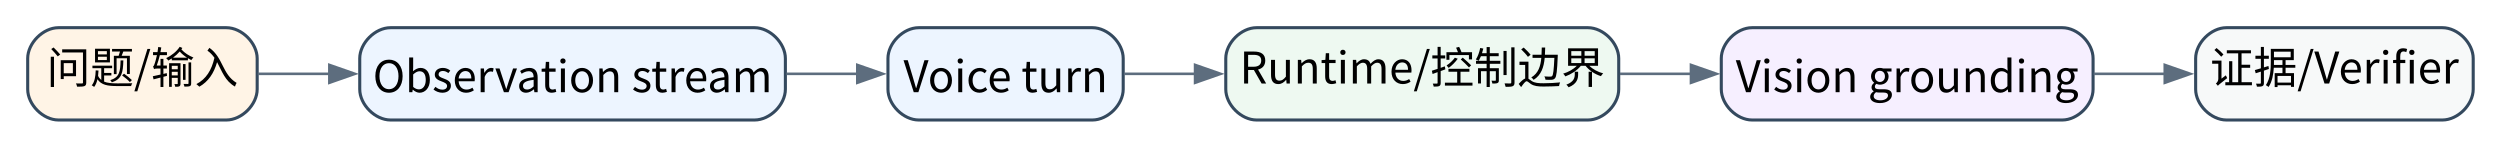
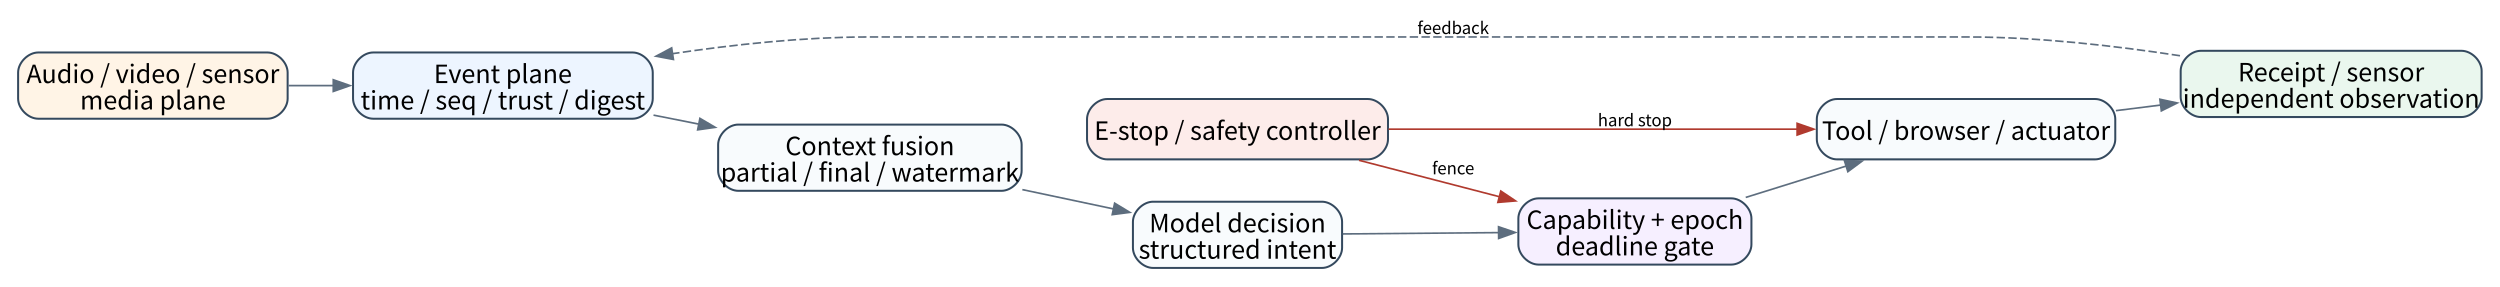
- <svg xmlns="http://www.w3.org/2000/svg" width="975pt" height="58pt" viewBox="0.00 0.00 975.00 58.00">
-   <g id="graph0" class="graph" transform="scale(1 1) rotate(0) translate(10.8 46.8)">
+ <svg xmlns="http://www.w3.org/2000/svg" width="1491pt" height="171pt" viewBox="0.00 0.00 1491.00 171.00">
+   <g id="graph0" class="graph" transform="scale(1 1) rotate(0) translate(10.8 159.8)">
    <g id="node1" class="node">
-       <path fill="#fff4e6" stroke="#34495e" stroke-width="1.2" d="M77.5,-36C77.5,-36 12,-36 12,-36 6,-36 0,-30 0,-24 0,-24 0,-12 0,-12 0,-6 6,0 12,0 12,0 77.5,0 77.5,0 83.5,0 89.5,-6 89.5,-12 89.5,-12 89.5,-24 89.5,-24 89.5,-30 83.5,-36 77.5,-36" />
-       <text xml:space="preserve" text-anchor="middle" x="44.75" y="-14.22" font-family="Noto Sans CJK SC" font-size="17.00">问题/输入</text>
+       <path fill="#fff4e6" stroke="#34495e" stroke-width="1.2" d="M148.75,-128.5C148.75,-128.5 12,-128.5 12,-128.5 6,-128.5 0,-122.5 0,-116.5 0,-116.5 0,-101 0,-101 0,-95 6,-89 12,-89 12,-89 148.75,-89 148.75,-89 154.75,-89 160.75,-95 160.75,-101 160.75,-101 160.75,-116.5 160.75,-116.5 160.75,-122.5 154.75,-128.5 148.75,-128.5" />
+       <text xml:space="preserve" text-anchor="middle" x="80.38" y="-110.25" font-family="Noto Sans CJK SC" font-size="15.00">Audio / video / sensor</text>
+       <text xml:space="preserve" text-anchor="middle" x="80.38" y="-94.5" font-family="Noto Sans CJK SC" font-size="15.00">media plane</text>
    </g>
    <g id="node2" class="node">
-       <path fill="#edf5ff" stroke="#34495e" stroke-width="1.2" d="M283.5,-36C283.5,-36 141.5,-36 141.5,-36 135.5,-36 129.5,-30 129.5,-24 129.5,-24 129.5,-12 129.5,-12 129.5,-6 135.5,0 141.5,0 141.5,0 283.5,0 283.5,0 289.5,0 295.5,-6 295.5,-12 295.5,-12 295.5,-24 295.5,-24 295.5,-30 289.5,-36 283.5,-36" />
-       <text xml:space="preserve" text-anchor="middle" x="212.5" y="-10.85" font-family="Noto Sans CJK SC" font-size="17.00">Observation stream</text>
+       <path fill="#edf5ff" stroke="#34495e" stroke-width="1.2" d="M366.5,-128.5C366.5,-128.5 211.75,-128.5 211.75,-128.5 205.75,-128.5 199.75,-122.5 199.75,-116.5 199.75,-116.5 199.75,-101 199.75,-101 199.75,-95 205.75,-89 211.75,-89 211.75,-89 366.5,-89 366.5,-89 372.5,-89 378.5,-95 378.5,-101 378.5,-101 378.5,-116.5 378.5,-116.5 378.5,-122.5 372.5,-128.5 366.5,-128.5" />
+       <text xml:space="preserve" text-anchor="middle" x="289.12" y="-110.25" font-family="Noto Sans CJK SC" font-size="15.00">Event plane</text>
+       <text xml:space="preserve" text-anchor="middle" x="289.12" y="-94.5" font-family="Noto Sans CJK SC" font-size="15.00">time / seq / trust / digest</text>
    </g>
    <g id="edge1" class="edge">
-       <path fill="none" stroke="#5d6d7e" d="M89.73,-18C98.49,-18 107.99,-18 117.7,-18" />
-       <polygon fill="#5d6d7e" stroke="#5d6d7e" points="117.64,-21.5 127.64,-18 117.64,-14.5 117.64,-21.5" />
+       <path fill="none" stroke="#5d6d7e" d="M161.31,-108.75C170.1,-108.75 179.13,-108.75 188.12,-108.75" />
+       <polygon fill="#5d6d7e" stroke="#5d6d7e" points="187.96,-112.25 197.96,-108.75 187.96,-105.25 187.96,-112.25" />
    </g>
    <g id="node3" class="node">
-       <path fill="#edf5ff" stroke="#34495e" stroke-width="1.2" d="M415.25,-36C415.25,-36 347.5,-36 347.5,-36 341.5,-36 335.5,-30 335.5,-24 335.5,-24 335.5,-12 335.5,-12 335.5,-6 341.5,0 347.5,0 347.5,0 415.25,0 415.25,0 421.25,0 427.25,-6 427.25,-12 427.25,-12 427.25,-24 427.25,-24 427.25,-30 421.25,-36 415.25,-36" />
-       <text xml:space="preserve" text-anchor="middle" x="381.38" y="-10.85" font-family="Noto Sans CJK SC" font-size="17.00">Voice turn</text>
+       <path fill="#f8fbfd" stroke="#34495e" stroke-width="1.2" d="M586.5,-85.5C586.5,-85.5 429.5,-85.5 429.5,-85.5 423.5,-85.5 417.5,-79.5 417.5,-73.5 417.5,-73.5 417.5,-58 417.5,-58 417.5,-52 423.5,-46 429.5,-46 429.5,-46 586.5,-46 586.5,-46 592.5,-46 598.5,-52 598.5,-58 598.5,-58 598.5,-73.5 598.5,-73.5 598.5,-79.5 592.5,-85.5 586.5,-85.5" />
+       <text xml:space="preserve" text-anchor="middle" x="508" y="-67.25" font-family="Noto Sans CJK SC" font-size="15.00">Context fusion</text>
+       <text xml:space="preserve" text-anchor="middle" x="508" y="-51.5" font-family="Noto Sans CJK SC" font-size="15.00">partial / final / watermark</text>
    </g>
    <g id="edge2" class="edge">
-       <path fill="none" stroke="#5d6d7e" d="M295.96,-18C305.32,-18 314.7,-18 323.63,-18" />
-       <polygon fill="#5d6d7e" stroke="#5d6d7e" points="323.54,-21.5 333.54,-18 323.54,-14.5 323.54,-21.5" />
+       <path fill="none" stroke="#5d6d7e" d="M378.96,-91.14C387.94,-89.36 397.11,-87.54 406.21,-85.73" />
+       <polygon fill="#5d6d7e" stroke="#5d6d7e" points="406.63,-89.22 415.76,-83.84 405.27,-82.35 406.63,-89.22" />
    </g>
    <g id="node4" class="node">
-       <path fill="#eef9f1" stroke="#34495e" stroke-width="1.2" d="M608.5,-36C608.5,-36 479.25,-36 479.25,-36 473.25,-36 467.25,-30 467.25,-24 467.25,-24 467.25,-12 467.25,-12 467.25,-6 473.25,0 479.25,0 479.25,0 608.5,0 608.5,0 614.5,0 620.5,-6 620.5,-12 620.5,-12 620.5,-24 620.5,-24 620.5,-30 614.5,-36 608.5,-36" />
-       <text xml:space="preserve" text-anchor="middle" x="543.88" y="-14.22" font-family="Noto Sans CJK SC" font-size="17.00">Runtime/控制边界</text>
+       <path fill="#f8fbfd" stroke="#34495e" stroke-width="1.2" d="M777.62,-39.5C777.62,-39.5 676.88,-39.5 676.88,-39.5 670.88,-39.5 664.88,-33.5 664.88,-27.5 664.88,-27.5 664.88,-12 664.88,-12 664.88,-6 670.88,0 676.88,0 676.88,0 777.62,0 777.62,0 783.62,0 789.62,-6 789.62,-12 789.62,-12 789.62,-27.5 789.62,-27.5 789.62,-33.5 783.62,-39.5 777.62,-39.5" />
+       <text xml:space="preserve" text-anchor="middle" x="727.25" y="-21.25" font-family="Noto Sans CJK SC" font-size="15.00">Model decision</text>
+       <text xml:space="preserve" text-anchor="middle" x="727.25" y="-5.5" font-family="Noto Sans CJK SC" font-size="15.00">structured intent</text>
    </g>
    <g id="edge3" class="edge">
-       <path fill="none" stroke="#5d6d7e" d="M427.51,-18C436.31,-18 445.8,-18 455.44,-18" />
-       <polygon fill="#5d6d7e" stroke="#5d6d7e" points="455.27,-21.5 465.27,-18 455.27,-14.5 455.27,-21.5" />
+       <path fill="none" stroke="#5d6d7e" d="M598.93,-46.71C617.03,-42.88 635.84,-38.89 653.28,-35.2" />
+       <polygon fill="#5d6d7e" stroke="#5d6d7e" points="653.97,-38.63 663.03,-33.14 652.52,-31.78 653.97,-38.63" />
    </g>
    <g id="node5" class="node">
-       <path fill="#f6efff" stroke="#34495e" stroke-width="1.2" d="M793.5,-36C793.5,-36 672.5,-36 672.5,-36 666.5,-36 660.5,-30 660.5,-24 660.5,-24 660.5,-12 660.5,-12 660.5,-6 666.5,0 672.5,0 672.5,0 793.5,0 793.5,0 799.5,0 805.5,-6 805.5,-12 805.5,-12 805.5,-24 805.5,-24 805.5,-30 799.5,-36 793.5,-36" />
-       <text xml:space="preserve" text-anchor="middle" x="733" y="-10.85" font-family="Noto Sans CJK SC" font-size="17.00">Vision grounding</text>
+       <path fill="#f6efff" stroke="#34495e" stroke-width="1.2" d="M1021.75,-41.5C1021.75,-41.5 906.75,-41.5 906.75,-41.5 900.75,-41.5 894.75,-35.5 894.75,-29.5 894.75,-29.5 894.75,-14 894.75,-14 894.75,-8 900.75,-2 906.75,-2 906.75,-2 1021.75,-2 1021.75,-2 1027.75,-2 1033.75,-8 1033.75,-14 1033.75,-14 1033.75,-29.5 1033.75,-29.5 1033.75,-35.5 1027.75,-41.5 1021.75,-41.5" />
+       <text xml:space="preserve" text-anchor="middle" x="964.25" y="-23.25" font-family="Noto Sans CJK SC" font-size="15.00">Capability + epoch</text>
+       <text xml:space="preserve" text-anchor="middle" x="964.25" y="-7.5" font-family="Noto Sans CJK SC" font-size="15.00">deadline gate</text>
    </g>
    <g id="edge4" class="edge">
-       <path fill="none" stroke="#5d6d7e" d="M620.99,-18C630.19,-18 639.64,-18 648.94,-18" />
-       <polygon fill="#5d6d7e" stroke="#5d6d7e" points="648.67,-21.5 658.67,-18 648.67,-14.5 648.67,-21.5" />
+       <path fill="none" stroke="#5d6d7e" d="M789.99,-20.28C818.45,-20.52 852.59,-20.81 883.01,-21.07" />
+       <polygon fill="#5d6d7e" stroke="#5d6d7e" points="882.93,-24.57 892.96,-21.15 882.99,-17.57 882.93,-24.57" />
    </g>
    <g id="node6" class="node">
-       <path fill="#f7f9f9" stroke="#34495e" stroke-width="1.2" d="M941.75,-36C941.75,-36 857.5,-36 857.5,-36 851.5,-36 845.5,-30 845.5,-24 845.5,-24 845.5,-12 845.5,-12 845.5,-6 851.5,0 857.5,0 857.5,0 941.75,0 941.75,0 947.75,0 953.75,-6 953.75,-12 953.75,-12 953.75,-24 953.75,-24 953.75,-30 947.75,-36 941.75,-36" />
-       <text xml:space="preserve" text-anchor="middle" x="899.62" y="-14.22" font-family="Noto Sans CJK SC" font-size="17.00">证据/Verifier</text>
+       <path fill="#f8fbfd" stroke="#34495e" stroke-width="1.2" d="M1238.75,-100.75C1238.75,-100.75 1084.75,-100.75 1084.75,-100.75 1078.75,-100.75 1072.75,-94.75 1072.75,-88.75 1072.75,-88.75 1072.75,-76.75 1072.75,-76.75 1072.75,-70.75 1078.75,-64.75 1084.75,-64.75 1084.75,-64.75 1238.75,-64.75 1238.75,-64.75 1244.75,-64.75 1250.75,-70.75 1250.75,-76.75 1250.75,-76.75 1250.75,-88.75 1250.75,-88.75 1250.75,-94.75 1244.75,-100.75 1238.75,-100.75" />
+       <text xml:space="preserve" text-anchor="middle" x="1161.75" y="-76.38" font-family="Noto Sans CJK SC" font-size="15.00">Tool / browser / actuator</text>
    </g>
    <g id="edge5" class="edge">
-       <path fill="none" stroke="#5d6d7e" d="M805.73,-18C814.99,-18 824.43,-18 833.57,-18" />
-       <polygon fill="#5d6d7e" stroke="#5d6d7e" points="833.45,-21.5 843.45,-18 833.45,-14.5 833.45,-21.5" />
+       <path fill="none" stroke="#5d6d7e" d="M1030.35,-42.06C1049.57,-48.06 1070.68,-54.65 1090.23,-60.75" />
+       <polygon fill="#5d6d7e" stroke="#5d6d7e" points="1089.18,-64.08 1099.77,-63.72 1091.26,-57.4 1089.18,-64.08" />
+     </g>
+     <g id="node7" class="node">
+       <path fill="#eaf7ee" stroke="#34495e" stroke-width="1.2" d="M1457.25,-129.5C1457.25,-129.5 1301.75,-129.5 1301.75,-129.5 1295.75,-129.5 1289.75,-123.5 1289.75,-117.5 1289.75,-117.5 1289.75,-102 1289.75,-102 1289.75,-96 1295.75,-90 1301.75,-90 1301.75,-90 1457.25,-90 1457.25,-90 1463.25,-90 1469.25,-96 1469.25,-102 1469.25,-102 1469.25,-117.5 1469.25,-117.5 1469.25,-123.5 1463.25,-129.5 1457.25,-129.5" />
+       <text xml:space="preserve" text-anchor="middle" x="1379.5" y="-111.25" font-family="Noto Sans CJK SC" font-size="15.00">Receipt / sensor</text>
+       <text xml:space="preserve" text-anchor="middle" x="1379.5" y="-95.5" font-family="Noto Sans CJK SC" font-size="15.00">independent observation</text>
+     </g>
+     <g id="edge6" class="edge">
+       <path fill="none" stroke="#5d6d7e" d="M1251.13,-93.81C1259.96,-94.92 1268.98,-96.04 1277.93,-97.16" />
+       <polygon fill="#5d6d7e" stroke="#5d6d7e" points="1277.35,-100.62 1287.71,-98.39 1278.22,-93.67 1277.35,-100.62" />
+     </g>
+     <g id="edge9" class="edge">
+       <path fill="none" stroke="#5d6d7e" stroke-dasharray="5,2" d="M1289.35,-126.56C1250.6,-132.51 1204.58,-137.75 1162.75,-137.75 507,-137.75 507,-137.75 507,-137.75 468.62,-137.75 426.74,-133.23 390.12,-127.76" />
+       <polygon fill="#5d6d7e" stroke="#5d6d7e" points="390.84,-124.33 380.43,-126.27 389.78,-131.25 390.84,-124.33" />
+       <text xml:space="preserve" text-anchor="middle" x="855.88" y="-139.5" font-family="Noto Sans CJK SC" font-size="10.00">feedback</text>
+     </g>
+     <g id="node8" class="node">
+       <path fill="#fdecea" stroke="#34495e" stroke-width="1.2" d="M805,-100.75C805,-100.75 649.5,-100.75 649.5,-100.75 643.5,-100.75 637.5,-94.75 637.5,-88.75 637.5,-88.75 637.5,-76.75 637.5,-76.75 637.5,-70.75 643.5,-64.75 649.5,-64.75 649.5,-64.75 805,-64.75 805,-64.75 811,-64.75 817,-70.75 817,-76.75 817,-76.75 817,-88.75 817,-88.75 817,-94.75 811,-100.75 805,-100.75" />
+       <text xml:space="preserve" text-anchor="middle" x="727.25" y="-76.38" font-family="Noto Sans CJK SC" font-size="15.00">E-stop / safety controller</text>
+     </g>
+     <g id="edge7" class="edge">
+       <path fill="none" stroke="#b03a2e" d="M799.71,-64.2C826.18,-57.33 856.35,-49.5 883.51,-42.45" />
+       <polygon fill="#b03a2e" stroke="#b03a2e" points="884.28,-45.87 893.08,-39.97 882.52,-39.09 884.28,-45.87" />
+       <text xml:space="preserve" text-anchor="middle" x="855.88" y="-55.83" font-family="Noto Sans CJK SC" font-size="10.00">fence</text>
+     </g>
+     <g id="edge8" class="edge">
+       <path fill="none" stroke="#b03a2e" d="M817.34,-82.75C888.37,-82.75 987.8,-82.75 1061.39,-82.75" />
+       <polygon fill="#b03a2e" stroke="#b03a2e" points="1061,-86.25 1071,-82.75 1061,-79.25 1061,-86.25" />
+       <text xml:space="preserve" text-anchor="middle" x="964.25" y="-84.5" font-family="Noto Sans CJK SC" font-size="10.00">hard stop</text>
    </g>
  </g>
</svg>
